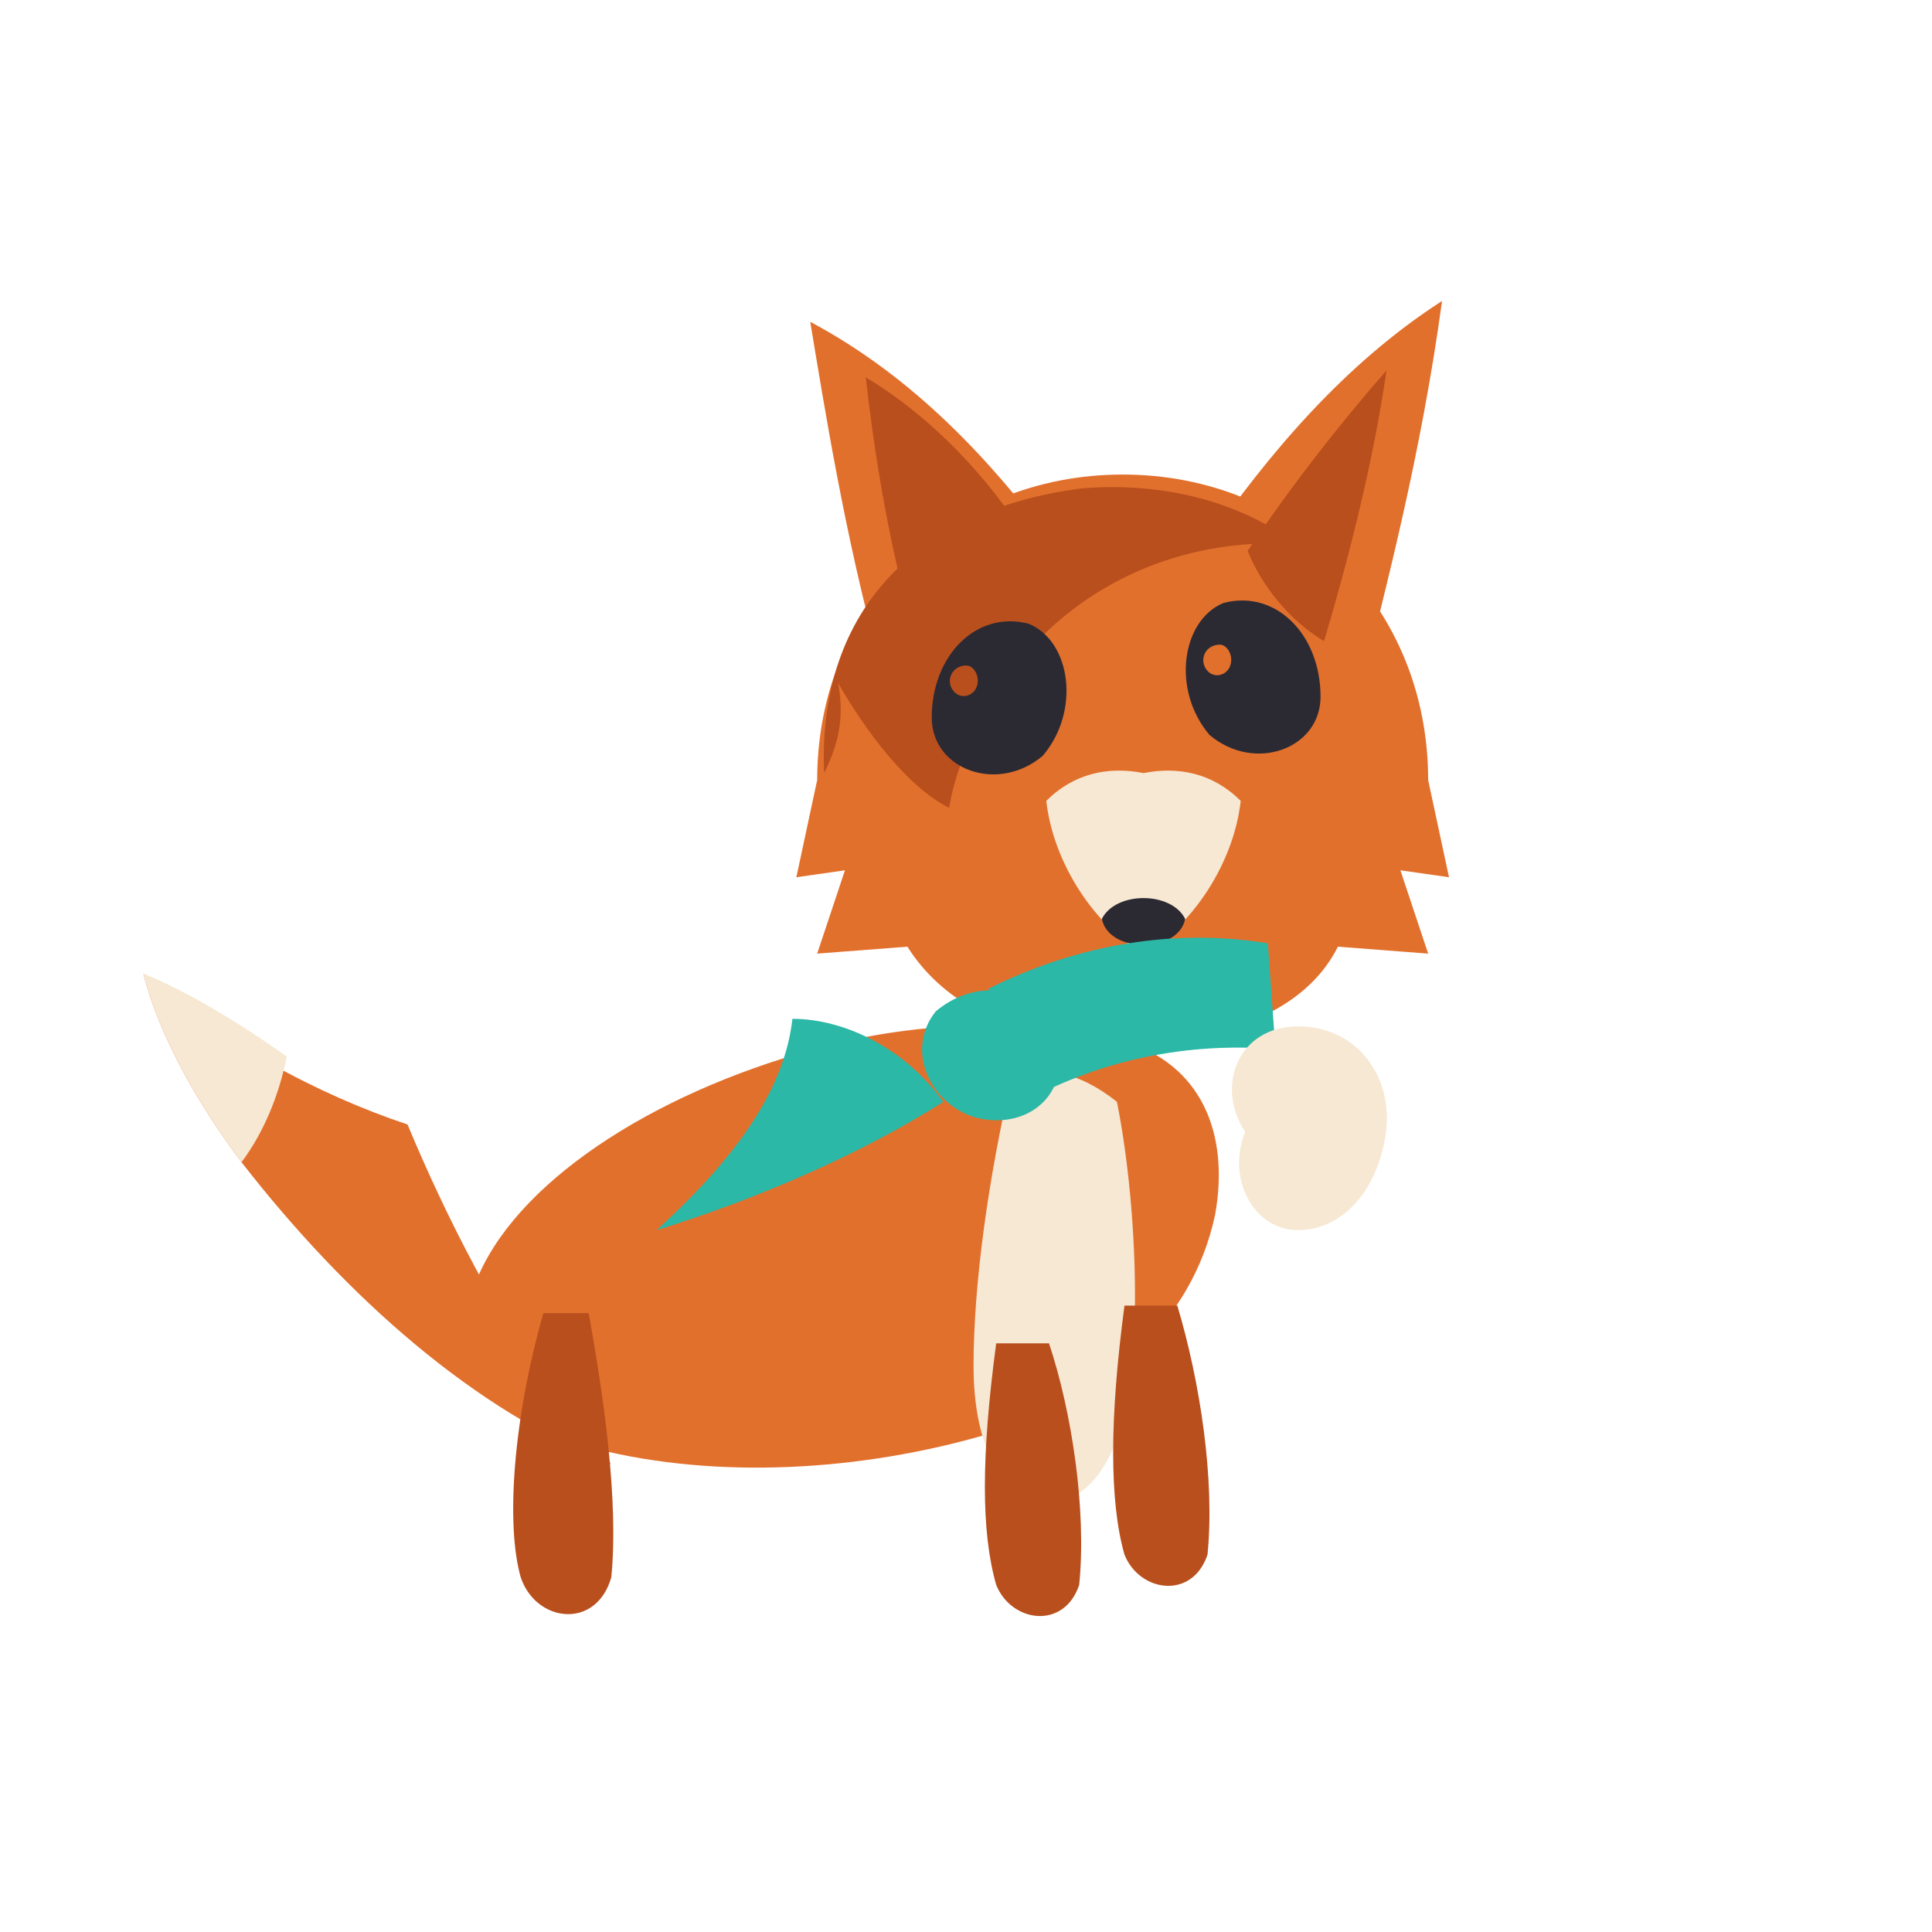
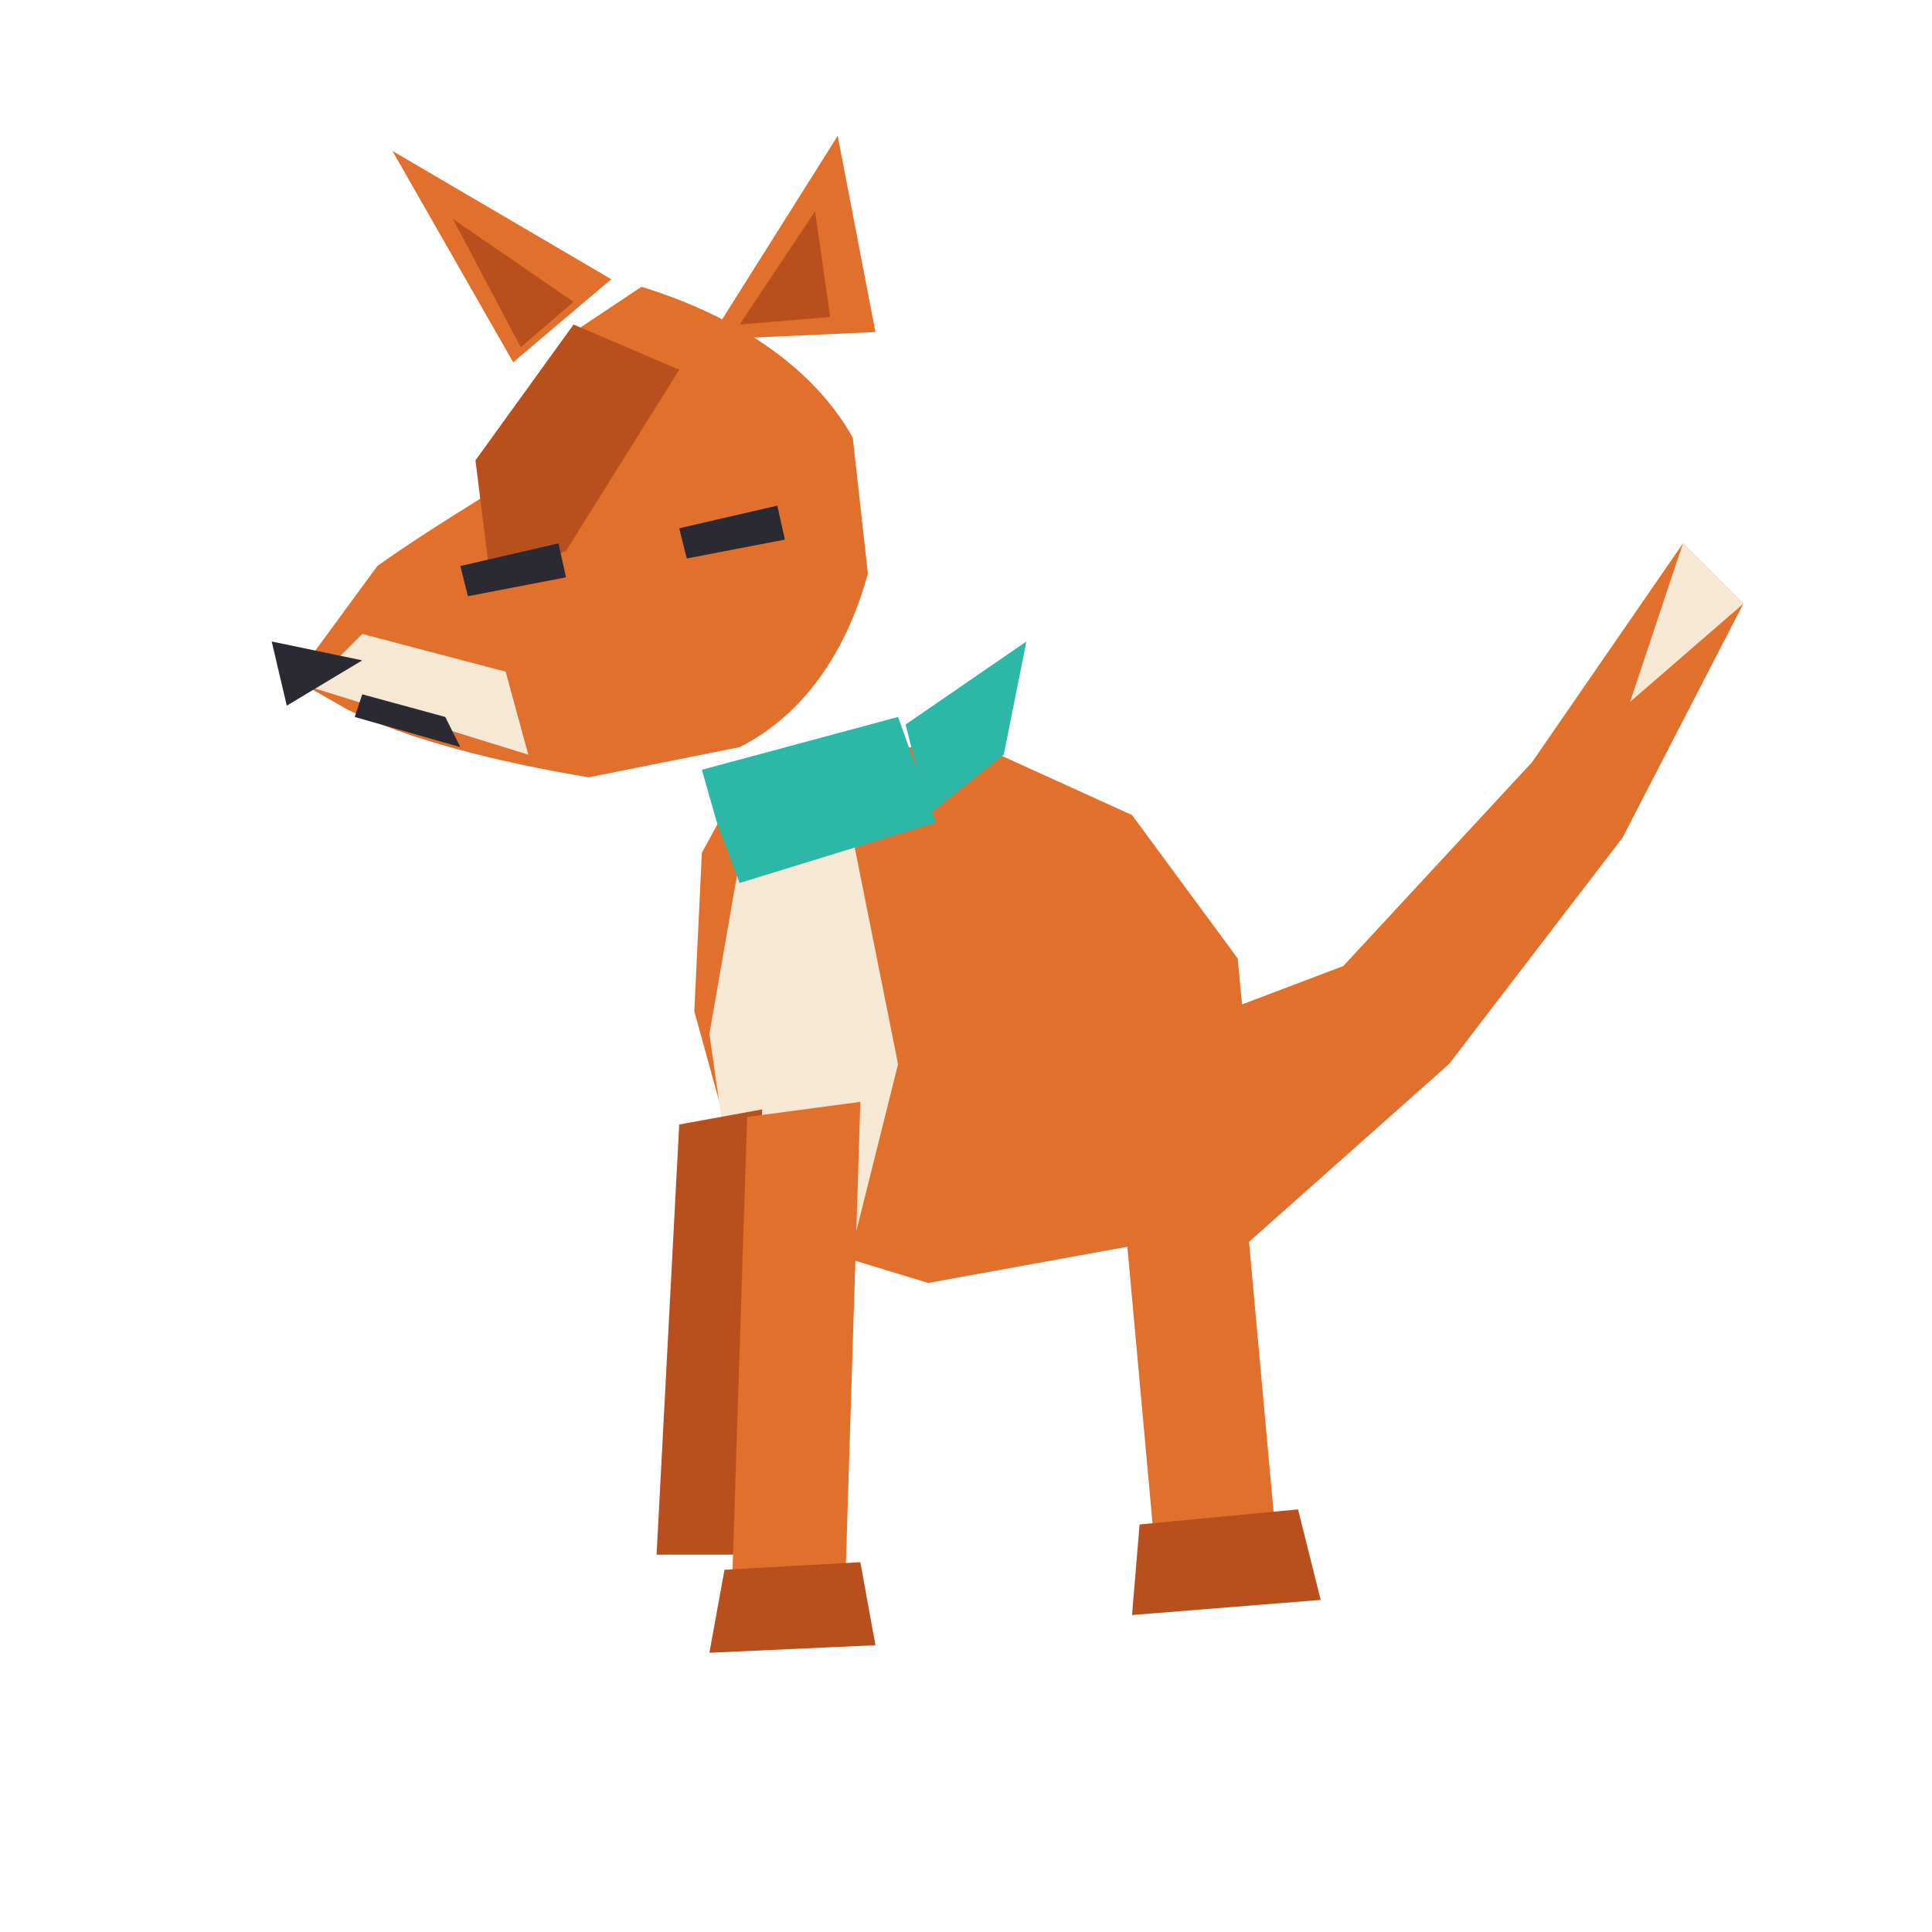
<svg xmlns="http://www.w3.org/2000/svg" viewBox="0 0 512 512" width="512" height="512" role="img" aria-labelledby="title desc">
-   <path id="iskra-b-tail" fill="#E2702D" d="M162,388C126,374 92,344 64,308C52,292 42,274 38,258C58,276 84,290 108,298C118,322 132,350 152,378C160,386 162,388 162,388Z" />
-   <path id="iskra-b-tail-tip" fill="#F7E8D3" d="M38,258C42,274 52,292 64,308C70,300 74,290 76,280C62,270 48,262 38,258Z" />
-   <path id="iskra-b-body" fill="#E2702D" d="M298,276C318,282 326,300 322,322C316,350 294,370 262,380C228,390 190,392 158,384C132,378 118,360 126,340C136,314 172,290 216,278C244,270 276,270 298,276Z" />
-   <path id="iskra-b-bib" fill="#F7E8D3" d="M268,286C262,312 258,340 258,362C258,384 266,398 278,398C290,398 298,384 300,362C302,340 300,312 296,292C286,284 276,282 268,286Z" />
-   <path id="iskra-b-leg-front" fill="#B94F1D" d="M298,346C294,376 294,398 298,412C302,422 316,424 320,412C322,392 318,366 312,346Z" />
-   <path id="iskra-b-leg-second" fill="#B94F1D" d="M264,356C260,386 260,406 264,420C268,430 282,432 286,420C288,400 284,374 278,356Z" />
-   <path id="iskra-b-leg-hind" fill="#B94F1D" d="M144,348C136,376 134,404 138,418C142,430 158,432 162,418C164,398 160,370 156,348Z" />
-   <g id="iskra-b-head" transform="translate(62 54) scale(0.92)">
-     <path id="iskra-b-head-shape" fill="#E2702D" d="M256,78C306,78 344,116 344,166L350,194L336,192L344,216L318,214C310,230 292,238 274,240C268,244 262,246 256,246C250,246 244,244 238,240C222,238 204,230 194,214L168,216L176,192L162,194L168,166C168,116 206,78 256,78Z" />
-     <path id="iskra-b-ear-left" fill="#E2702D" d="M186,132C176,96 170,58 166,34C196,50 218,74 236,98C222,116 202,130 186,132Z" />
-     <path id="iskra-b-ear-right" fill="#E2702D" d="M280,98C298,72 320,46 348,28C342,72 332,110 324,142C304,132 288,114 280,98Z" />
-     <path id="iskra-b-ear-inner-left" fill="#B94F1D" d="M196,124C188,96 184,68 182,50C202,62 218,80 228,96C218,112 206,122 196,124Z" />
-     <path id="iskra-b-ear-inner-right" fill="#B94F1D" d="M292,100C304,82 318,64 332,48C328,76 320,106 314,126C304,120 296,110 292,100Z" />
-     <path id="iskra-b-fringe" fill="#B94F1D" d="M170,164C168,116 198,88 244,82C268,80 290,86 306,98C272,96 244,110 226,132C214,148 208,162 206,174C194,168 182,152 174,138C176,148 174,156 170,164Z" />
-     <path id="iskra-b-snout" fill="#F7E8D3" d="M234,172C242,164 252,162 262,164C272,162 282,164 290,172C288,190 276,208 262,216C248,208 236,190 234,172Z" />
-     <path id="iskra-b-nose" fill="#2B2A33" d="M250,206C254,198 270,198 274,206C272,216 252,216 250,206Z" />
-     <path id="iskra-b-mouth" fill="#2B2A33" d="M250,218C255,227 269,227 274,218C268,222 256,222 250,218Z" />
-     <path id="iskra-b-eye-left" fill="#2B2A33" fill-rule="evenodd" d="M201,148C201,130 214,117 229,121C241,126 244,146 233,159C220,170 201,163 201,148ZM211,133C207,133 205,137 207,140C209,143 213,142 214,139C215,136 213,133 211,133Z" />
-     <path id="iskra-b-eye-right" fill="#2B2A33" fill-rule="evenodd" d="M313,142C313,124 300,111 285,115C273,120 270,140 281,153C294,164 313,157 313,142ZM284,127C280,127 278,131 280,134C282,137 286,136 287,133C288,130 286,127 284,127Z" />
-   </g>
-   <path id="iskra-b-scarf" fill="#2BB8A6" d="M262,262C286,250 312,246 336,250L338,278C312,276 288,282 268,294Z" />
-   <path id="iskra-b-scarf-knot" fill="#2BB8A6" d="M248,268C260,258 276,262 280,276C284,290 272,300 258,296C246,292 240,278 248,268Z" />
-   <path id="iskra-b-scarf-end" fill="#2BB8A6" d="M250,292C228,306 200,318 174,326C196,306 208,288 210,270C224,270 240,278 250,292Z" />
-   <path id="iskra-b-paw" fill="#F7E8D3" d="M330,300C322,288 328,272 344,272C360,272 370,286 367,302C364,318 354,326 344,326C332,326 325,312 330,300Z" />
+   <path id="iskra-b-ear-far" fill="#E2702D" d="M136,96L104,40L162,74Z" />
+   <path id="iskra-b-ear-far-inner" fill="#B94F1D" d="M138,92L120,58L152,80Z" />
+   <path id="iskra-b-ear-near" fill="#E2702D" d="M188,90L222,36L232,88Z" />
+   <path id="iskra-b-ear-near-inner" fill="#B94F1D" d="M196,86L216,56L220,84Z" />
+   <path id="iskra-b-tail" fill="#E2702D" d="M298,278L356,256L406,202L446,144L462,160L430,222L384,282L330,330L298,330Z" />
+   <path id="iskra-b-tail-tip" fill="#F7E8D3" d="M446,144L462,160L432,186Z" />
+   <path id="iskra-b-body" fill="#E2702D" d="M198,204L256,196L300,216L328,254L332,296L312,328L246,340L200,326L184,268L186,226Z" />
+   <path id="iskra-b-chest" fill="#F7E8D3" d="M196,228L226,222L238,282L226,330L196,330L188,274Z" />
+   <path id="iskra-b-leg-far" fill="#B94F1D" d="M180,298L202,294L196,412L174,412Z" />
+   <path id="iskra-b-leg-near" fill="#E2702D" d="M198,296L228,292L224,420L194,420Z" />
+   <path id="iskra-b-paw-front" fill="#B94F1D" d="M192,416L228,414L232,436L188,438Z" />
+   <path id="iskra-b-leg-hind" fill="#E2702D" d="M296,300L328,296L338,406L306,410Z" />
+   <path id="iskra-b-paw-hind" fill="#B94F1D" d="M302,404L344,400L350,424L300,428Z" />
+   <path id="iskra-b-head" fill="#E2702D" d="M170,76C196,84 216,98 226,116L230,152C224,174 212,190 196,198L156,206C132,202 108,196 92,188L78,180L100,150C114,140 128,132 140,124L152,88Z" />
+   <path id="iskra-b-fringe" fill="#B94F1D" d="M126,122L152,86L180,98L150,146L130,154Z" />
+   <path id="iskra-b-muzzle" fill="#F7E8D3" d="M82,182L140,200L134,178L96,168Z" />
+   <path id="iskra-b-nose" fill="#2B2A33" d="M72,170L96,175L76,187Z" />
+   <path id="iskra-b-mouth" fill="#2B2A33" d="M94,190L122,198L118,190L96,184Z" />
+   <path id="iskra-b-eye-far" fill="#2B2A33" d="M122,150L148,144L150,153L124,158Z" />
+   <path id="iskra-b-eye-near" fill="#2B2A33" d="M180,140L206,134L208,143L182,148Z" />
+   <path id="iskra-b-scarf" fill="#2BB8A6" d="M186,204L238,190L248,218L196,234L190,218Z" />
+   <path id="iskra-b-scarf-end" fill="#2BB8A6" d="M240,192L272,170L266,200L246,216Z" />
</svg>
